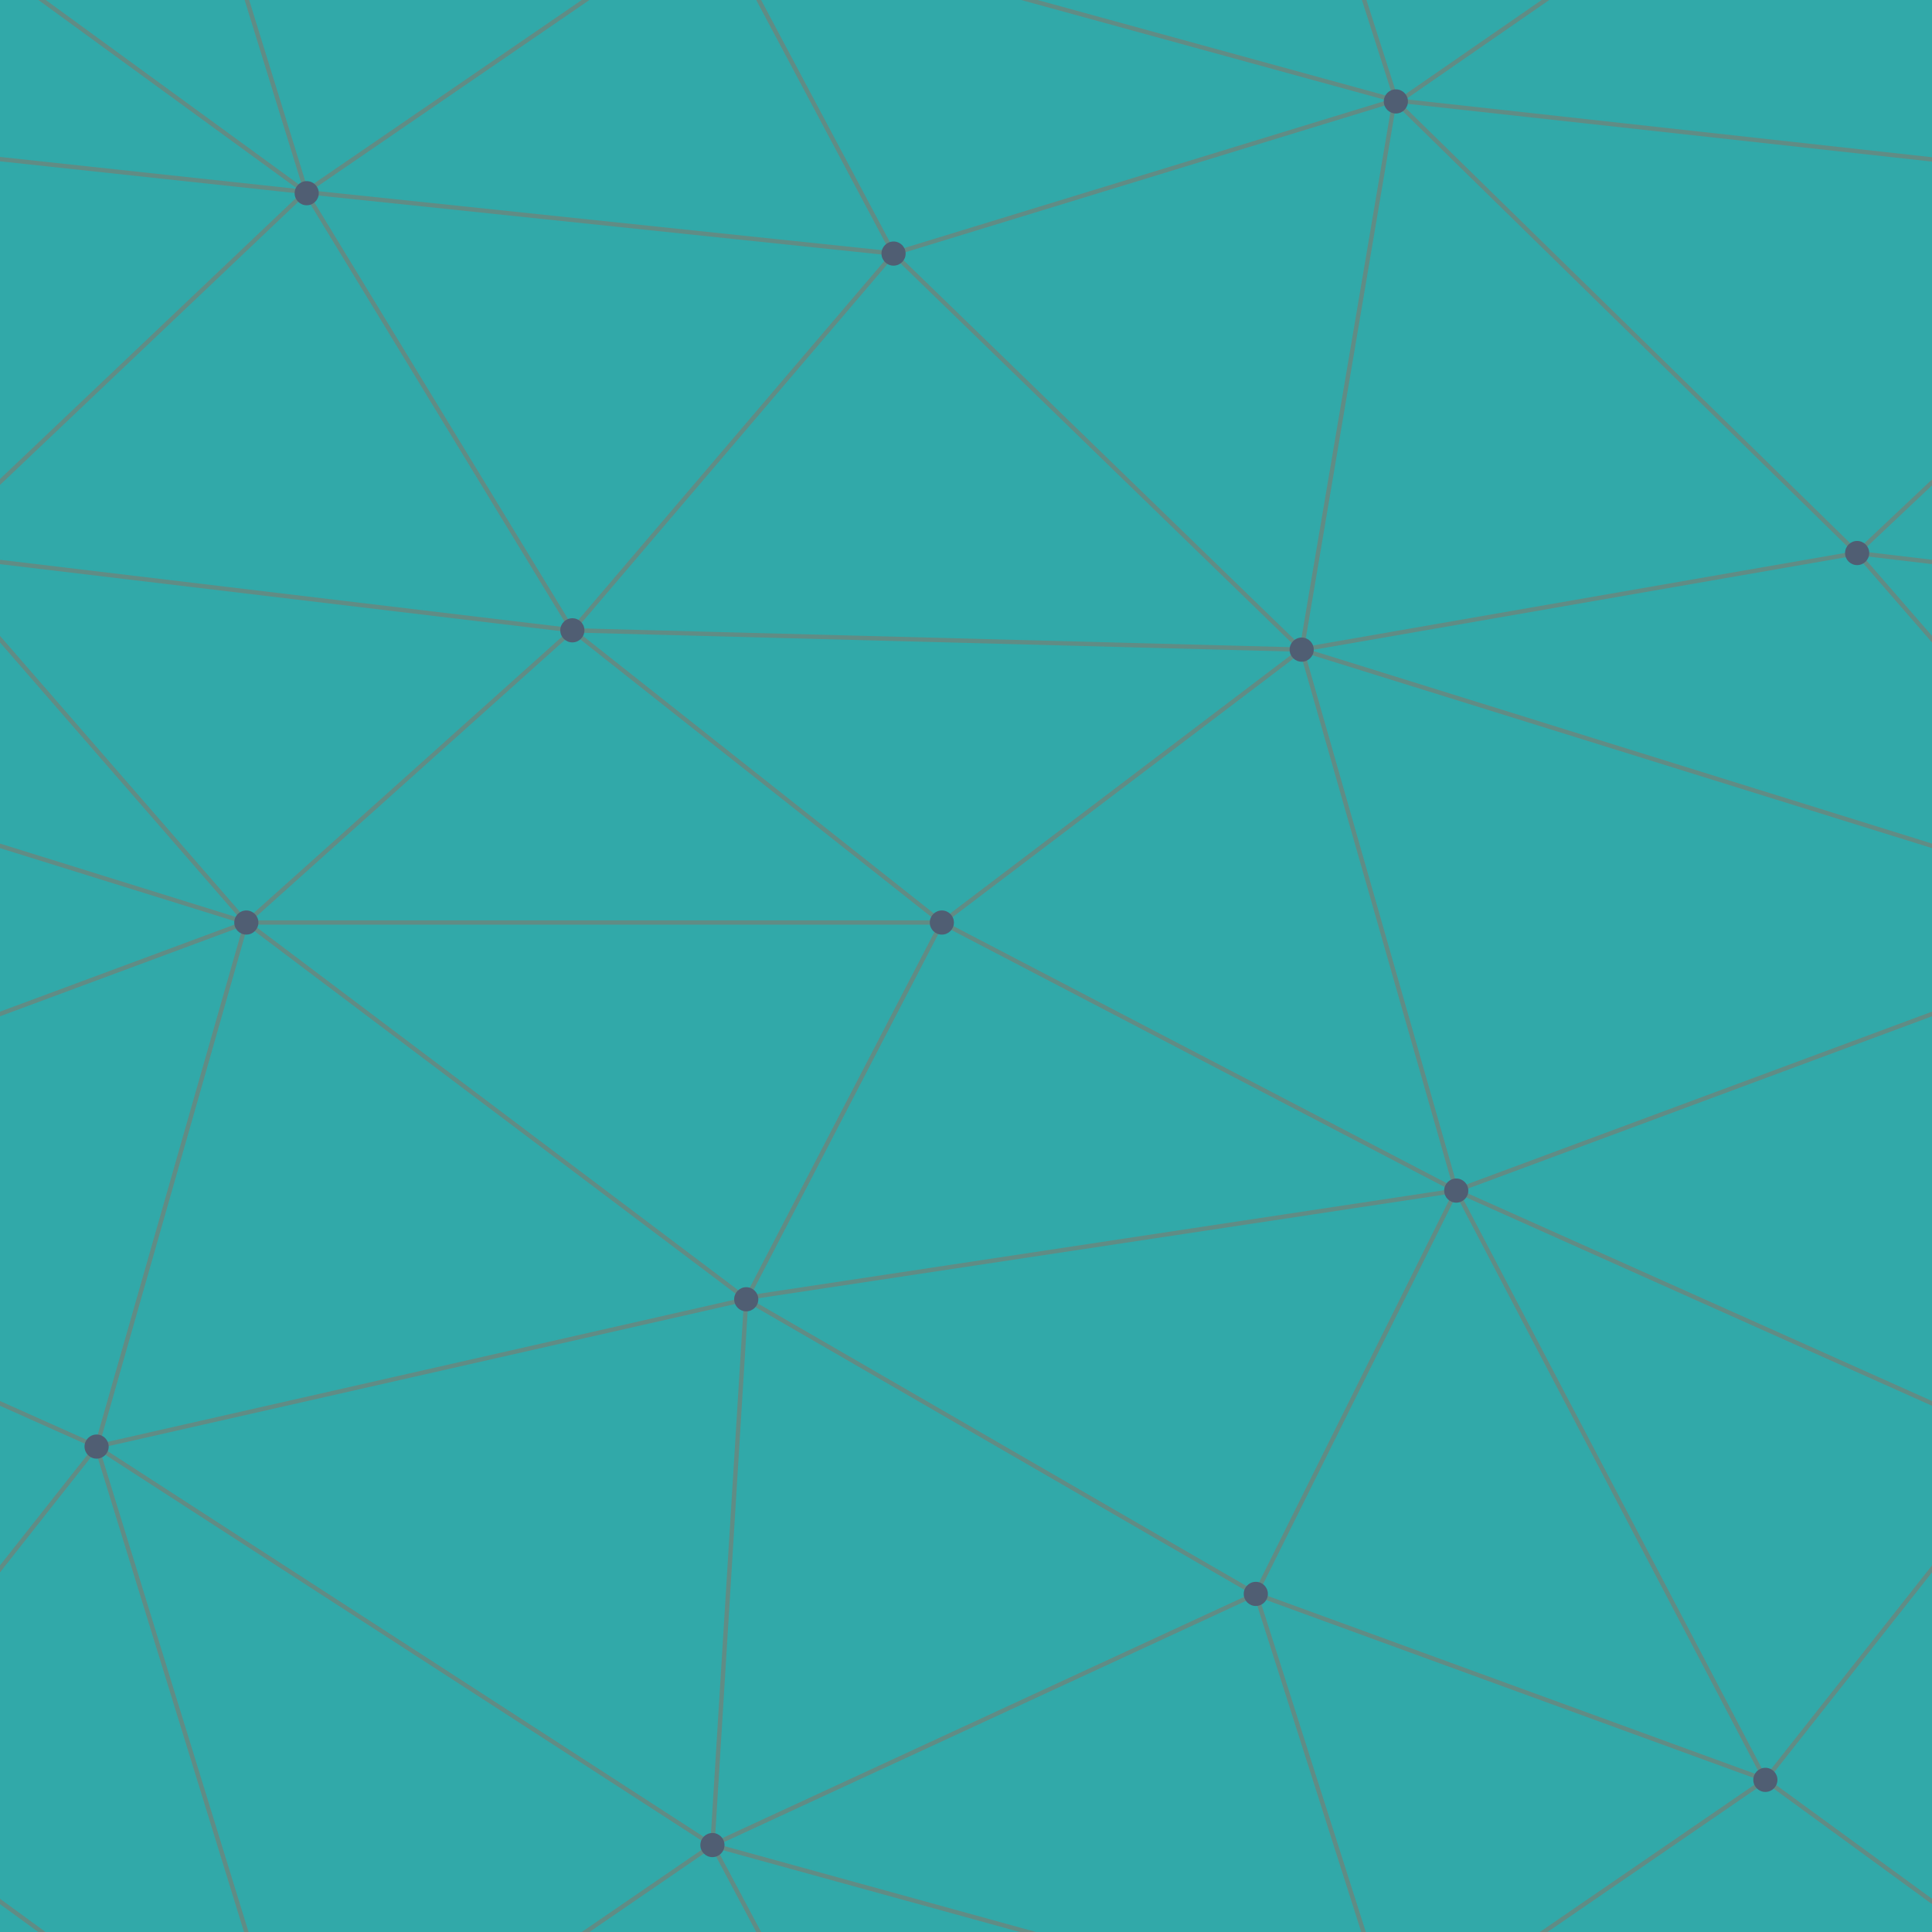
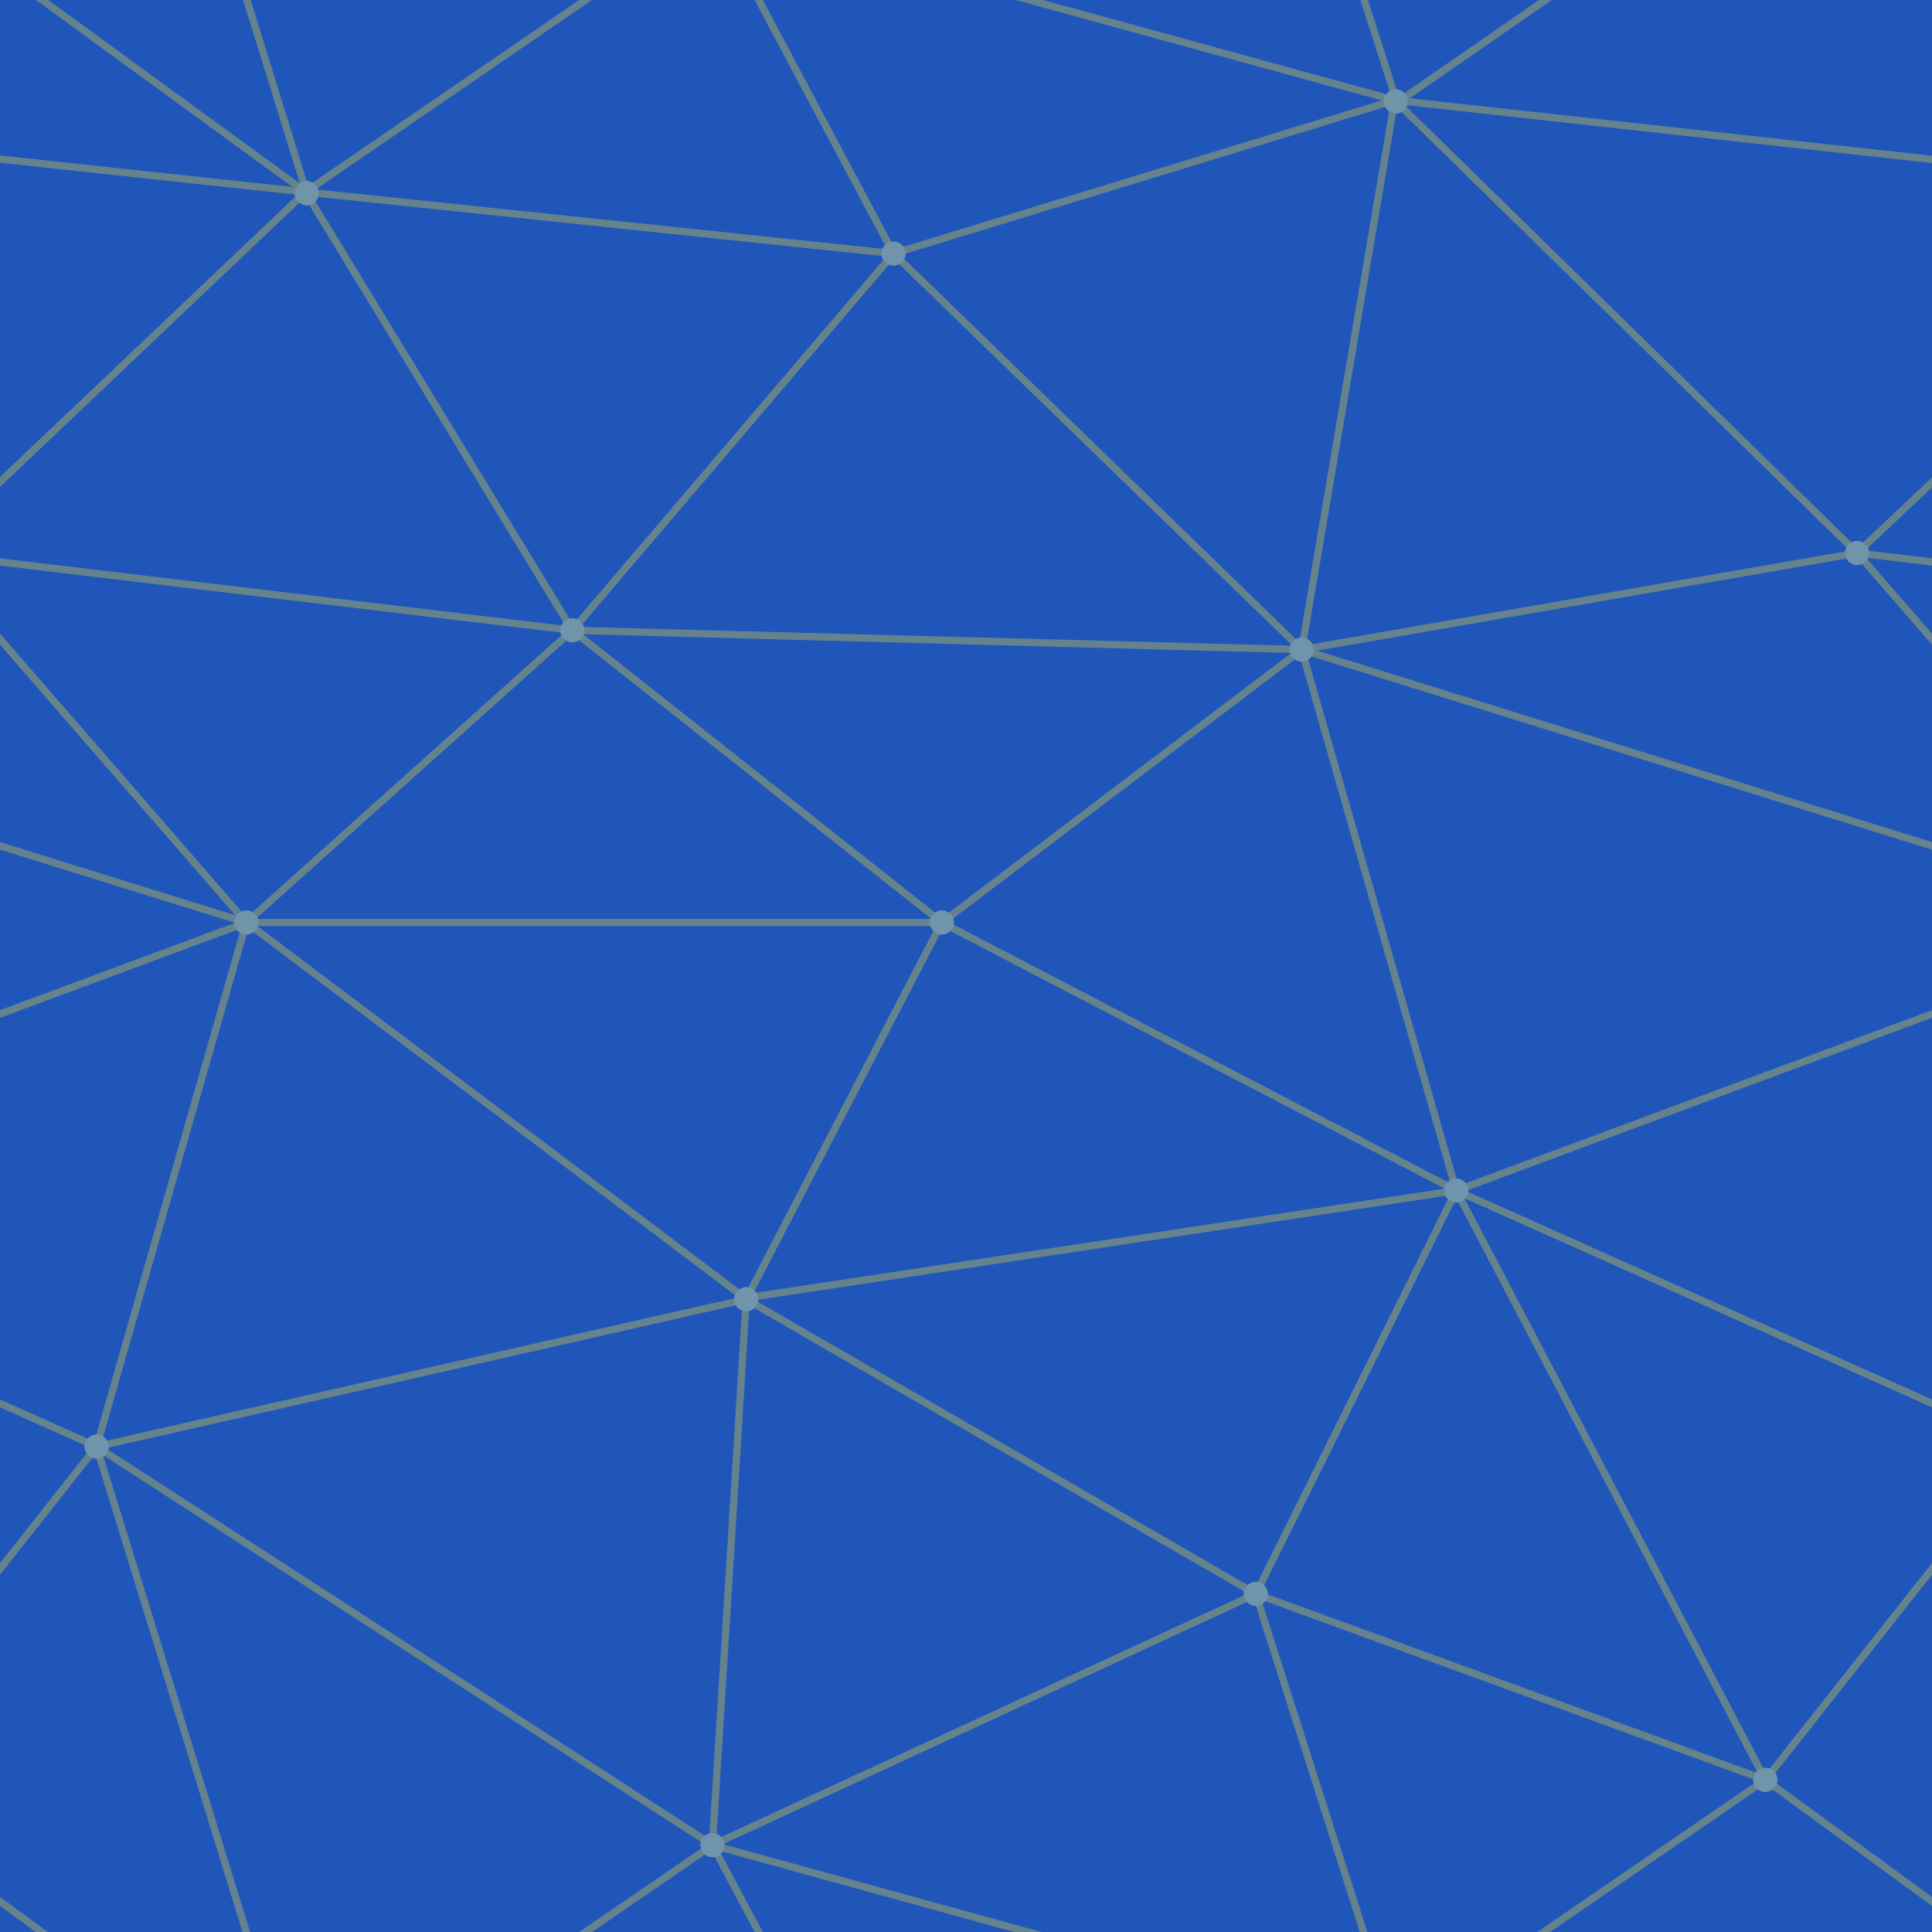
- <svg xmlns="http://www.w3.org/2000/svg" width="552" height="552" viewBox="0 0 800 800">
-   <rect fill="#31A9A9" width="800" height="800" />
-   <g fill="none" stroke="#608C85" stroke-width="1.8">
+ <svg xmlns="http://www.w3.org/2000/svg" width="355" height="355" viewBox="0 0 800 800">
+   <rect fill="#2056BA" width="800" height="800" />
+   <g fill="none" stroke="#65838D" stroke-width="3">
    <path d="M769 229L1037 260.9M927 880L731 737 520 660 309 538 40 599 295 764 126.5 879.5 40 599-197 493 102 382-31 229 126.5 79.5-69-63" />
    <path d="M-31 229L237 261 390 382 603 493 308.5 537.5 101.5 381.5M370 905L295 764" />
    <path d="M520 660L578 842 731 737 840 599 603 493 520 660 295 764 309 538 390 382 539 269 769 229 577.5 41.5 370 105 295 -36 126.5 79.5 237 261 102 382 40 599 -69 737 127 880" />
    <path d="M520-140L578.5 42.5 731-63M603 493L539 269 237 261 370 105M902 382L539 269M390 382L102 382" />
    <path d="M-222 42L126.5 79.5 370 105 539 269 577.5 41.5 927 80 769 229 902 382 603 493 731 737M295-36L577.5 41.5M578 842L295 764M40-201L127 80M102 382L-261 269" />
  </g>
-   <g fill="#505E73">
+   <g fill="#7095AA">
    <circle cx="769" cy="229" r="5" />
    <circle cx="539" cy="269" r="5" />
    <circle cx="603" cy="493" r="5" />
    <circle cx="731" cy="737" r="5" />
    <circle cx="520" cy="660" r="5" />
    <circle cx="309" cy="538" r="5" />
    <circle cx="295" cy="764" r="5" />
    <circle cx="40" cy="599" r="5" />
    <circle cx="102" cy="382" r="5" />
    <circle cx="127" cy="80" r="5" />
    <circle cx="370" cy="105" r="5" />
    <circle cx="578" cy="42" r="5" />
    <circle cx="237" cy="261" r="5" />
    <circle cx="390" cy="382" r="5" />
  </g>
</svg>
